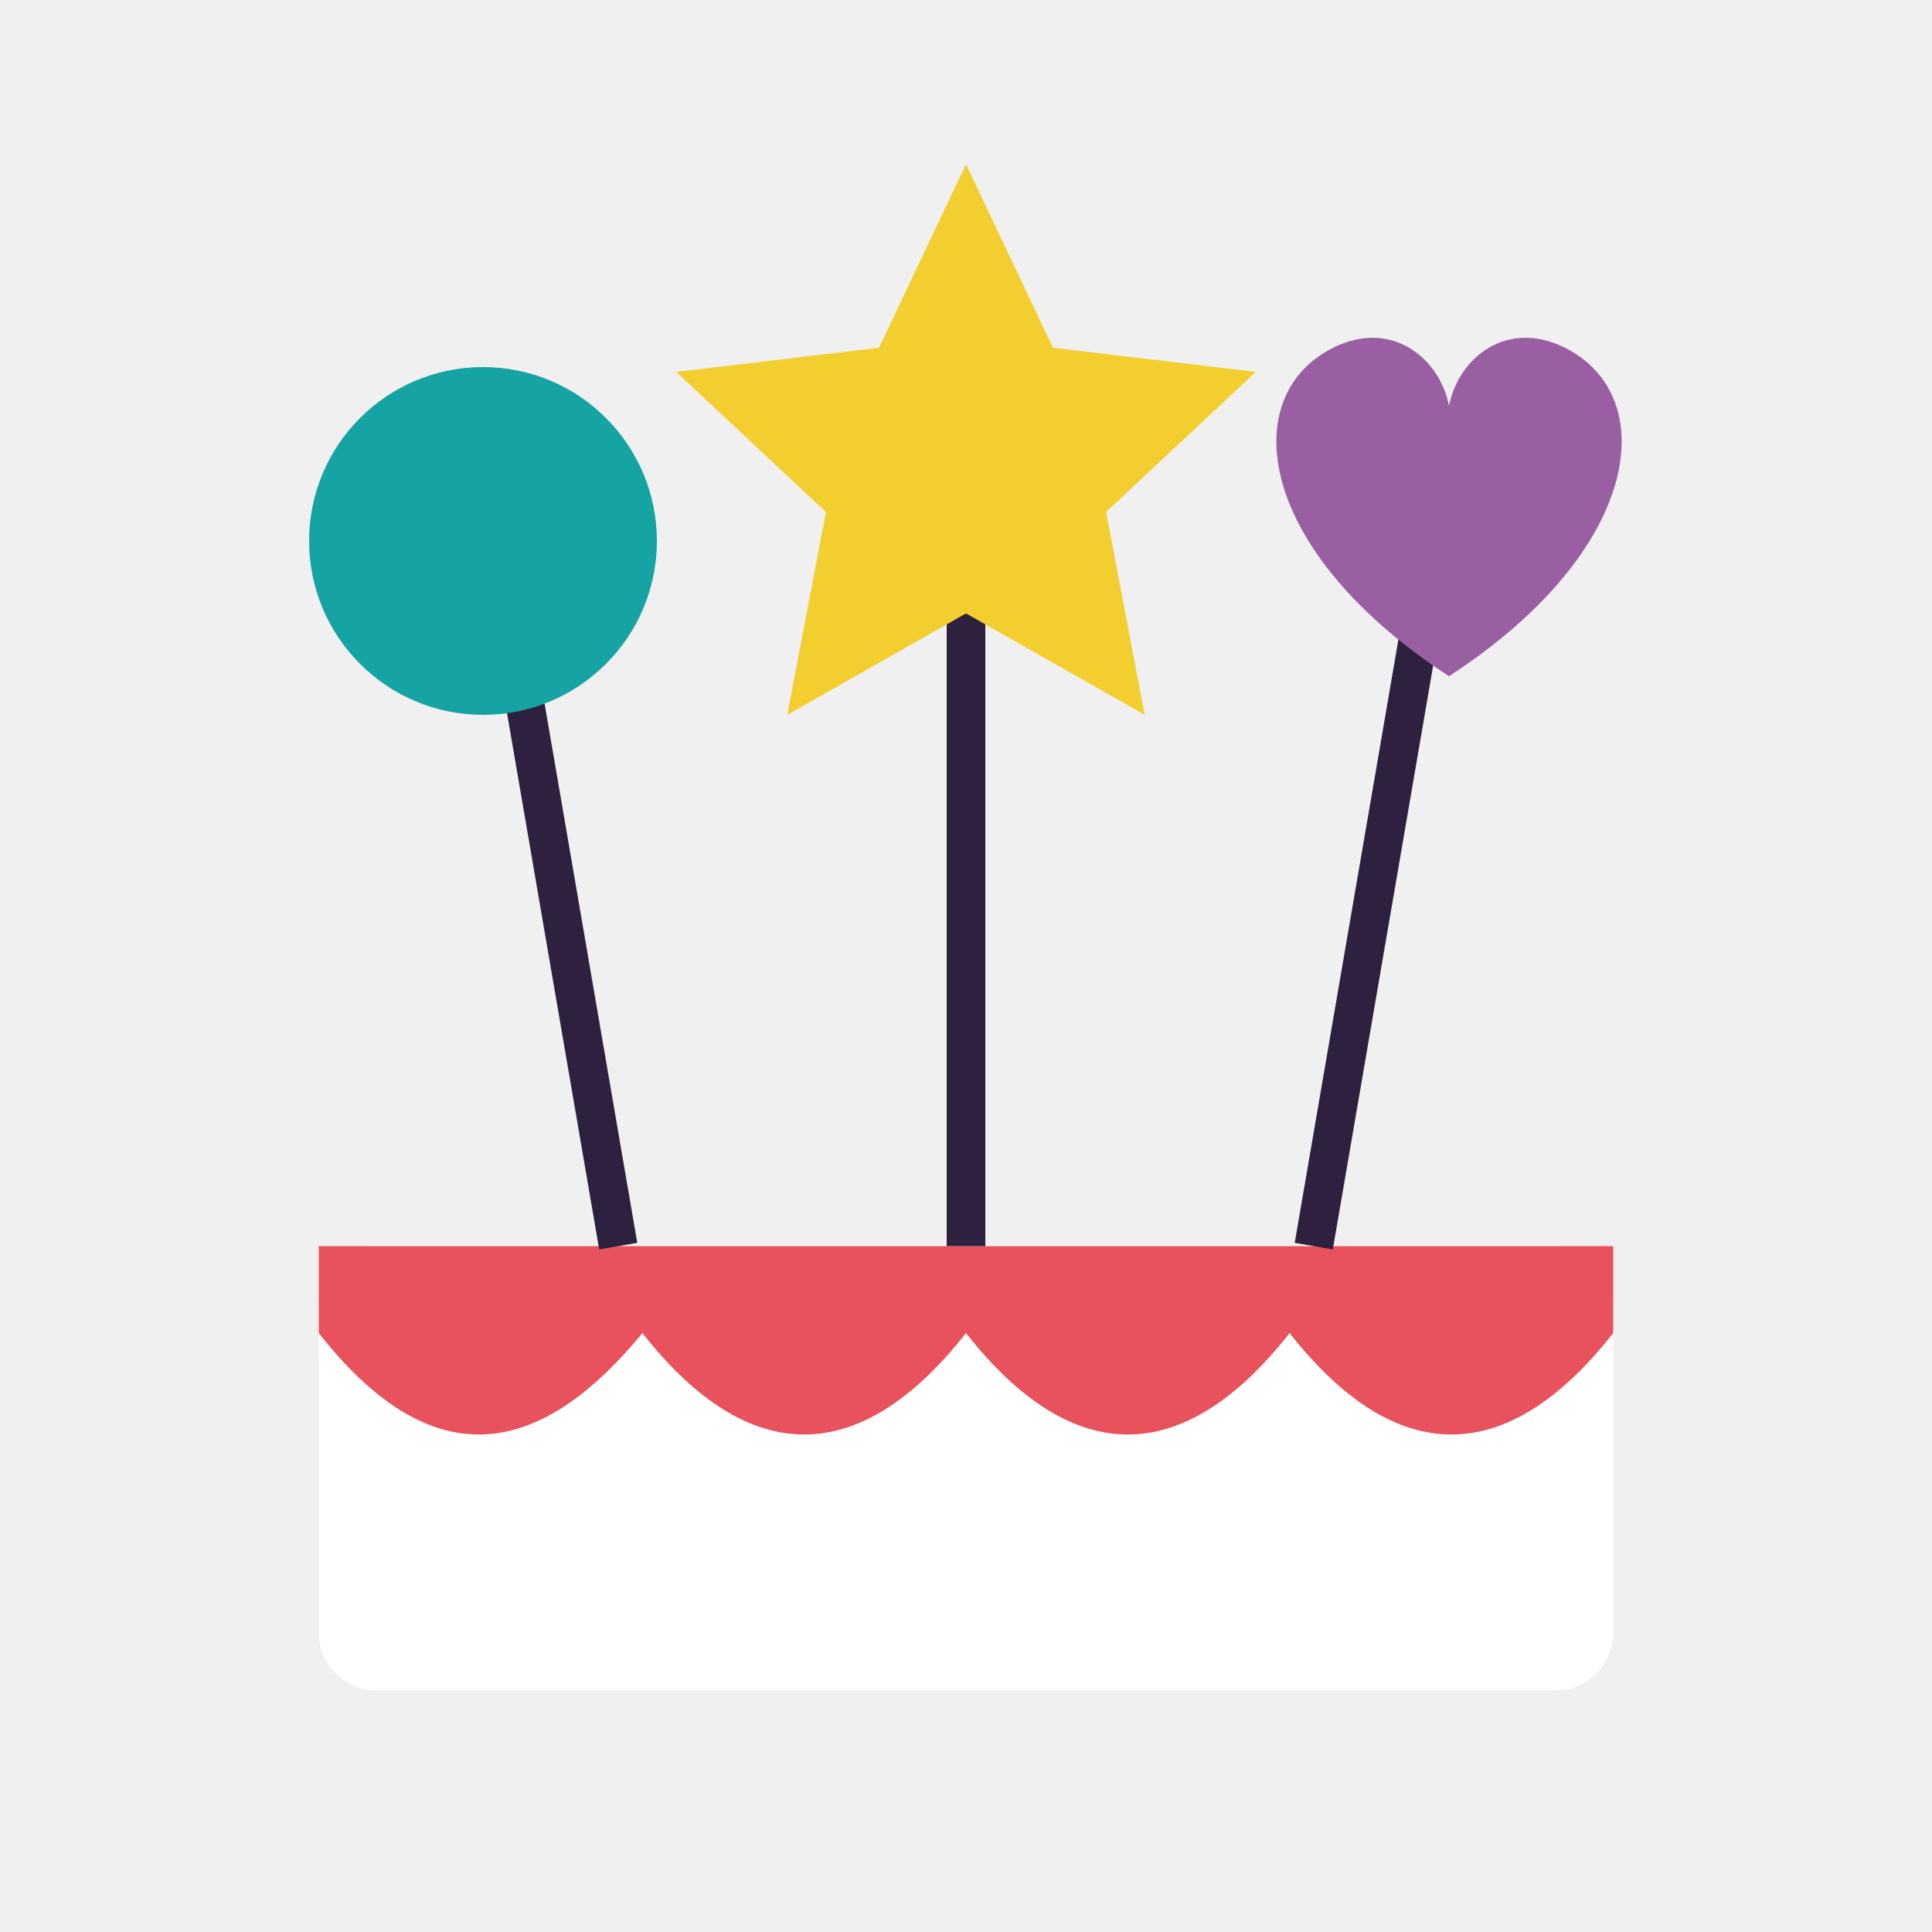
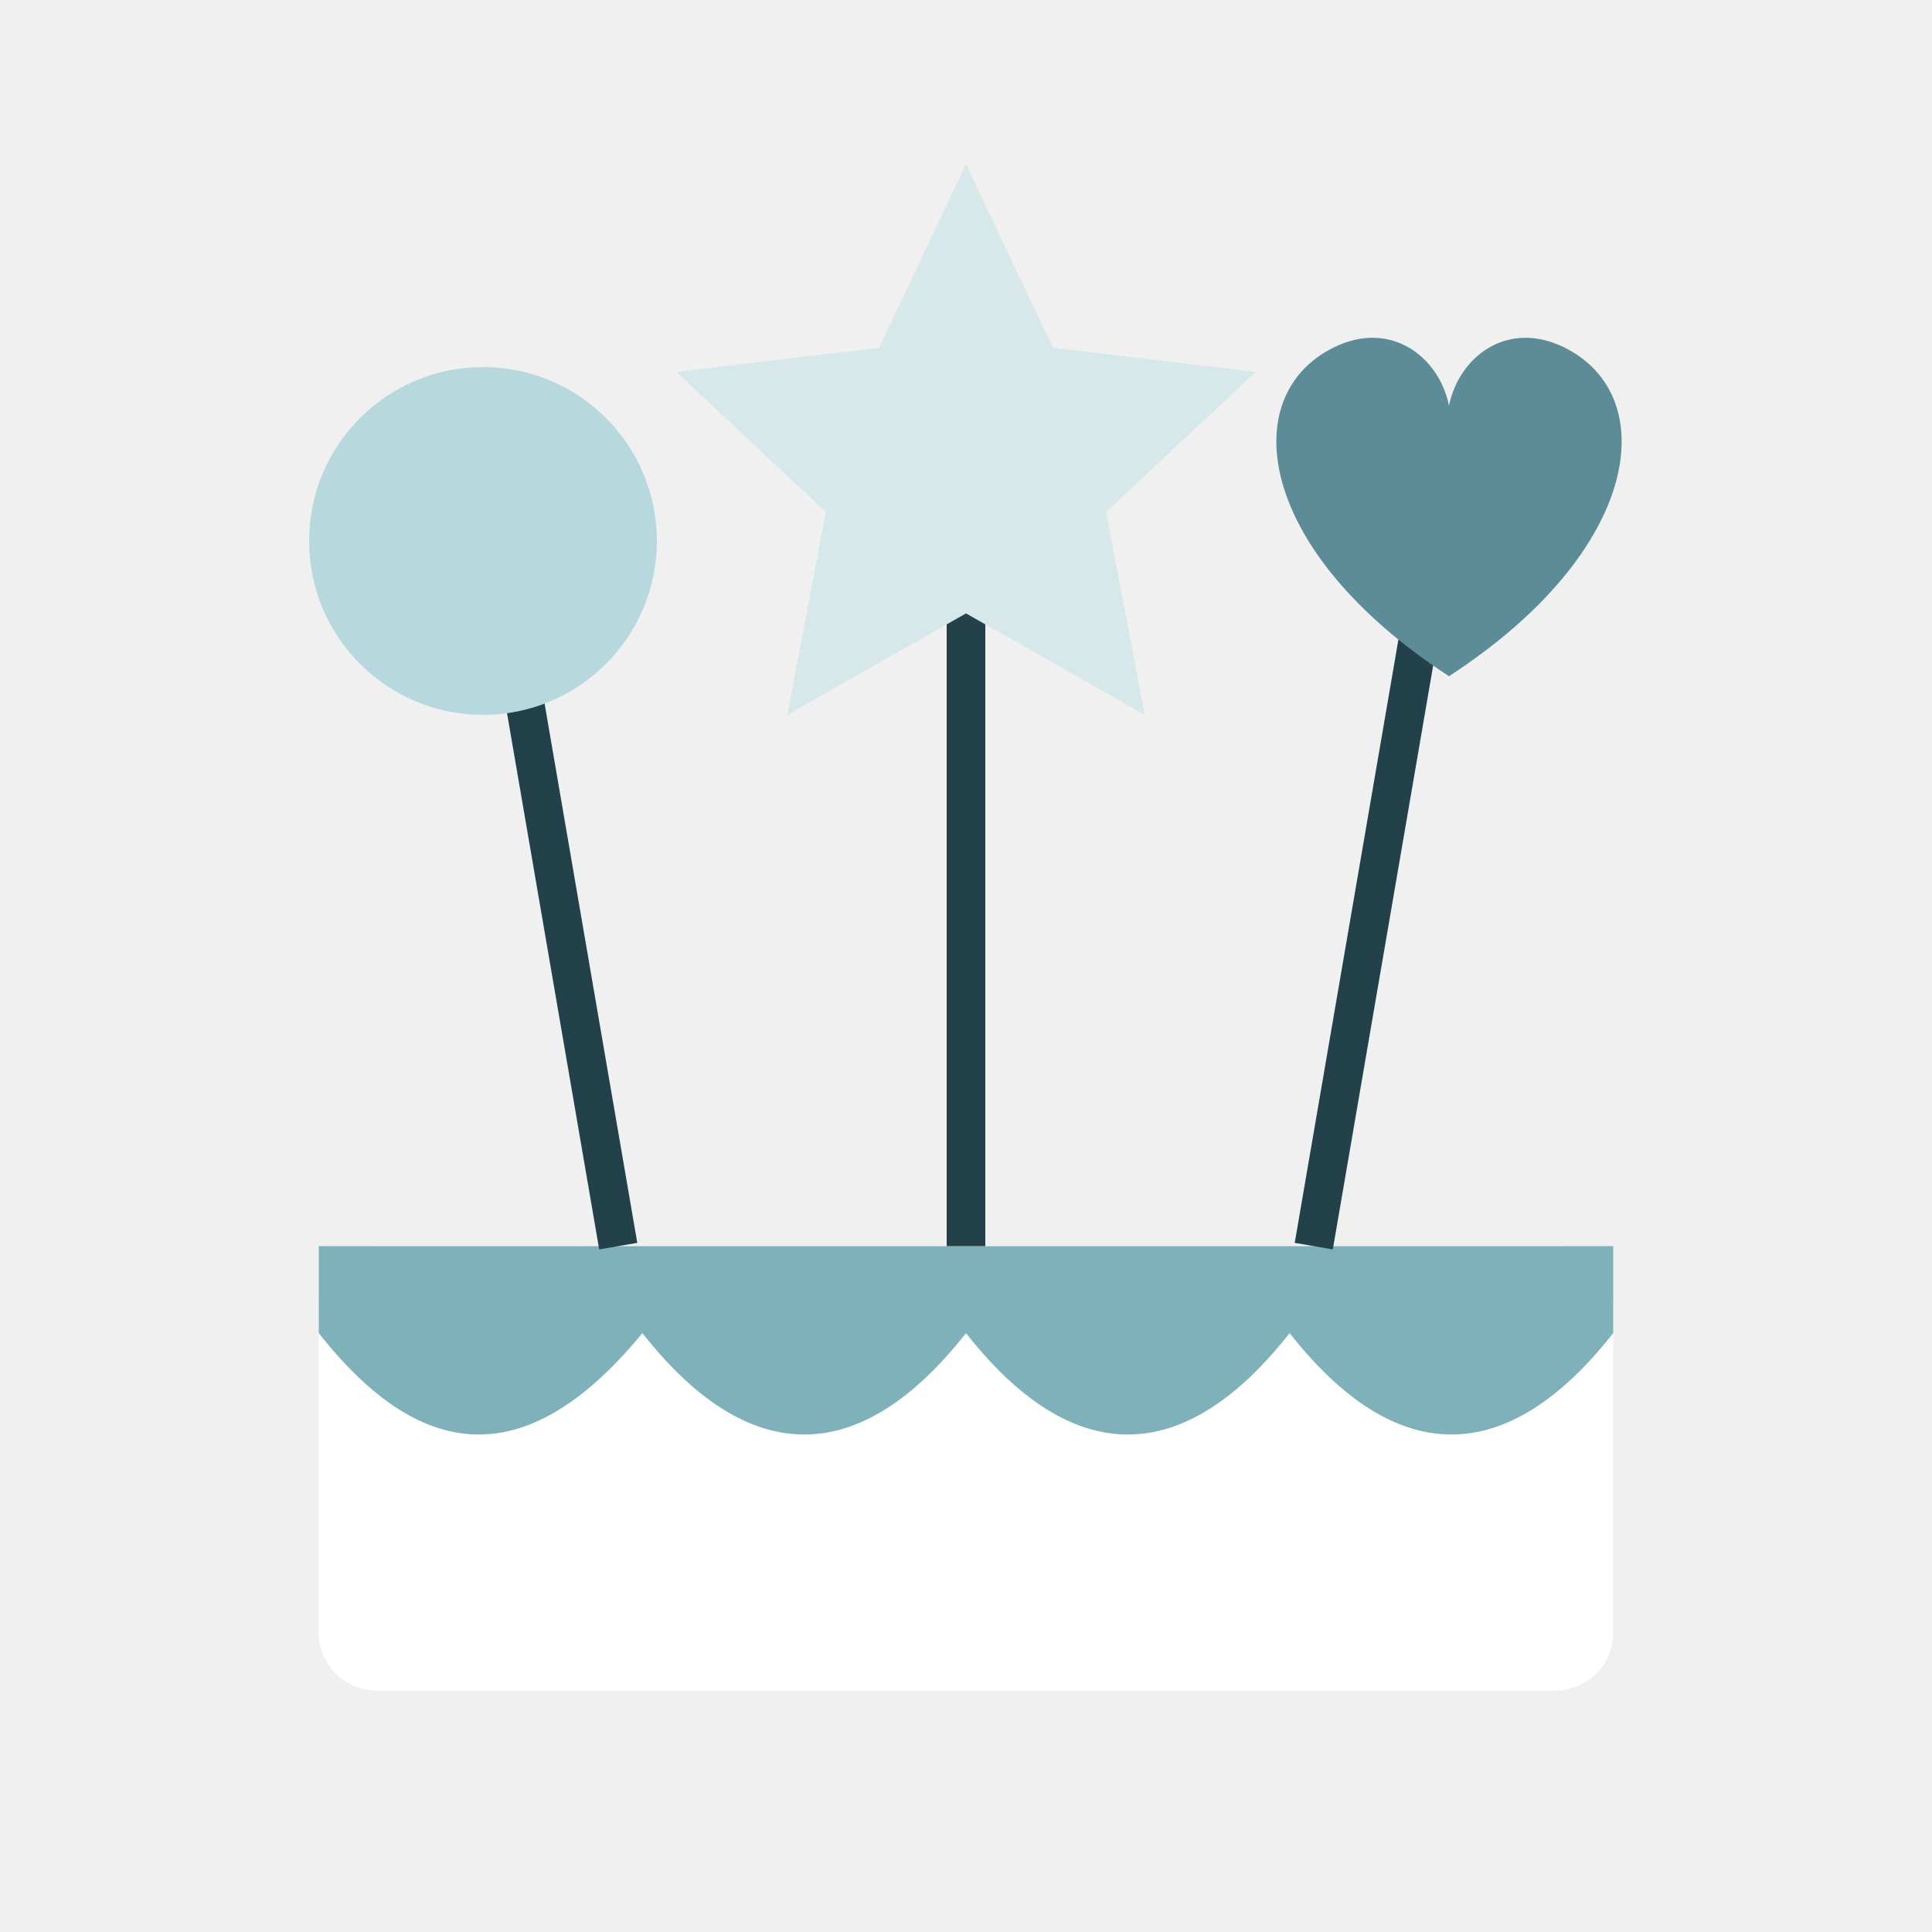
<svg xmlns="http://www.w3.org/2000/svg" viewBox="0 0 400 400">
  <rect x="66" y="258" width="268" height="92" rx="12" fill="#ffffff" />
-   <path d="M66 258h268v18c-22 28-45 28-67 0-22 28-45 28-67 0-22 28-45 28-67 0-23 28-45 28-67 0z" fill="#e8525c" />
-   <path d="M128 258 106 130M200 258V96M272 258l22-128" stroke="#2e2140" stroke-width="8" />
-   <path d="m200 34 18 38 42 5-31 29 8 42-37-21-37 21 8-42-31-29 42-5z" fill="#f2cf2e" />
-   <circle cx="100" cy="112" r="36" fill="#16a3a3" />
-   <path transform="translate(300 100) scale(1)" d="M0 40C-40 14-44-18-24-28-12-34-2-26 0-16 2-26 12-34 24-28 44-18 40 14 0 40z" fill="#9a5fa3" />
+   <path d="M66 258h268v18c-22 28-45 28-67 0-22 28-45 28-67 0-22 28-45 28-67 0-23 28-45 28-67 0z" fill="#7fb1ba" />
+   <path d="M128 258 106 130M200 258V96M272 258l22-128" stroke="#23414b" stroke-width="8" />
+   <path d="m200 34 18 38 42 5-31 29 8 42-37-21-37 21 8-42-31-29 42-5z" fill="#d6e8ea" />
+   <circle cx="100" cy="112" r="36" fill="#b7d8dc" />
+   <path transform="translate(300 100) scale(1)" d="M0 40C-40 14-44-18-24-28-12-34-2-26 0-16 2-26 12-34 24-28 44-18 40 14 0 40z" fill="#5b8c97" />
</svg>
